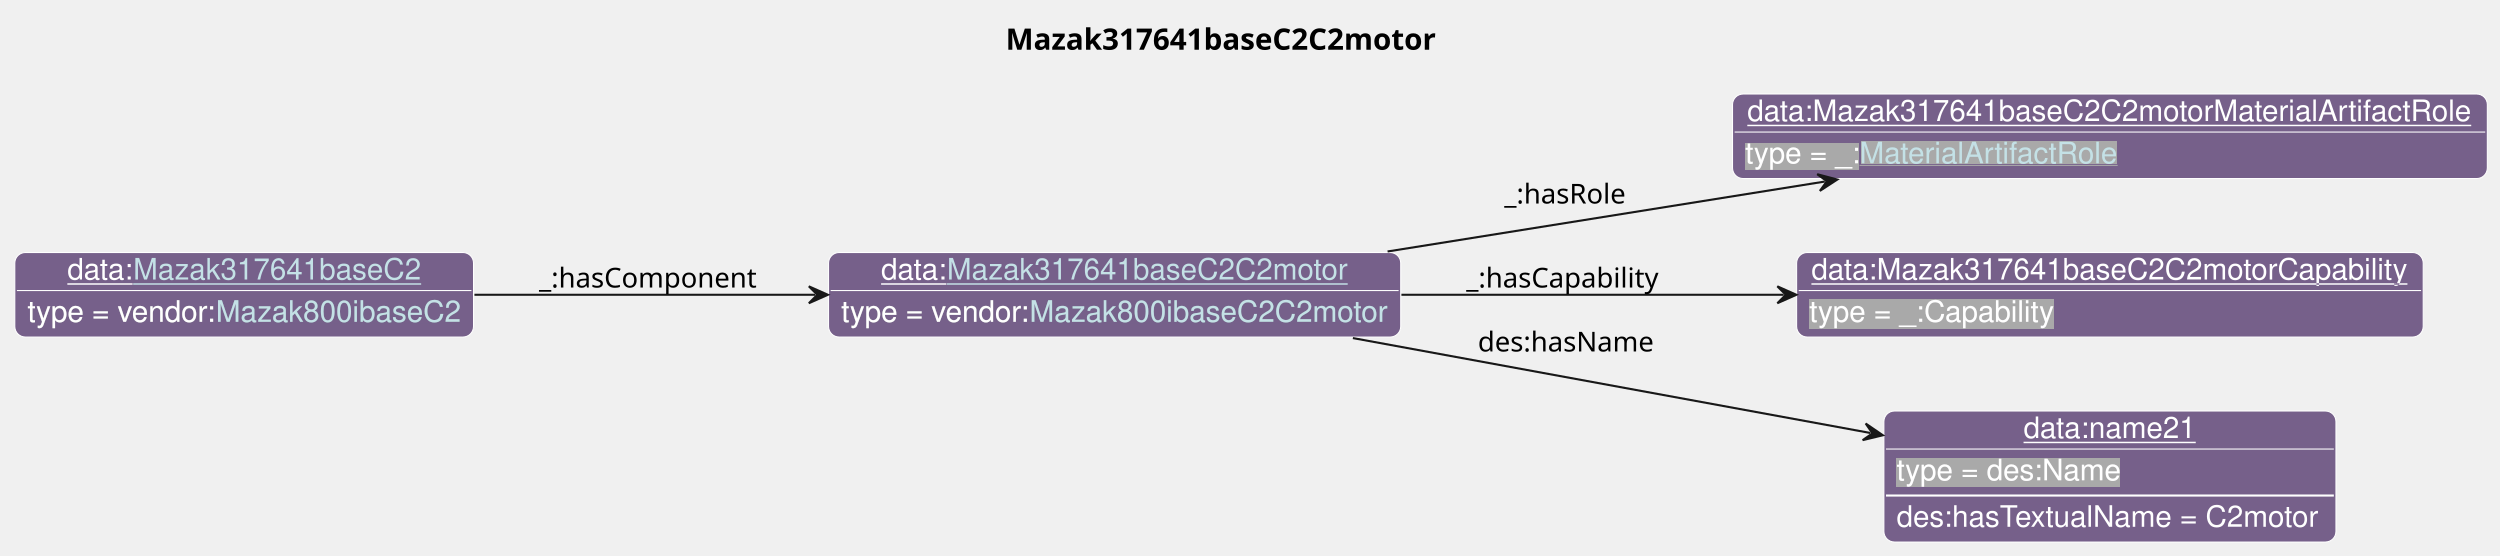
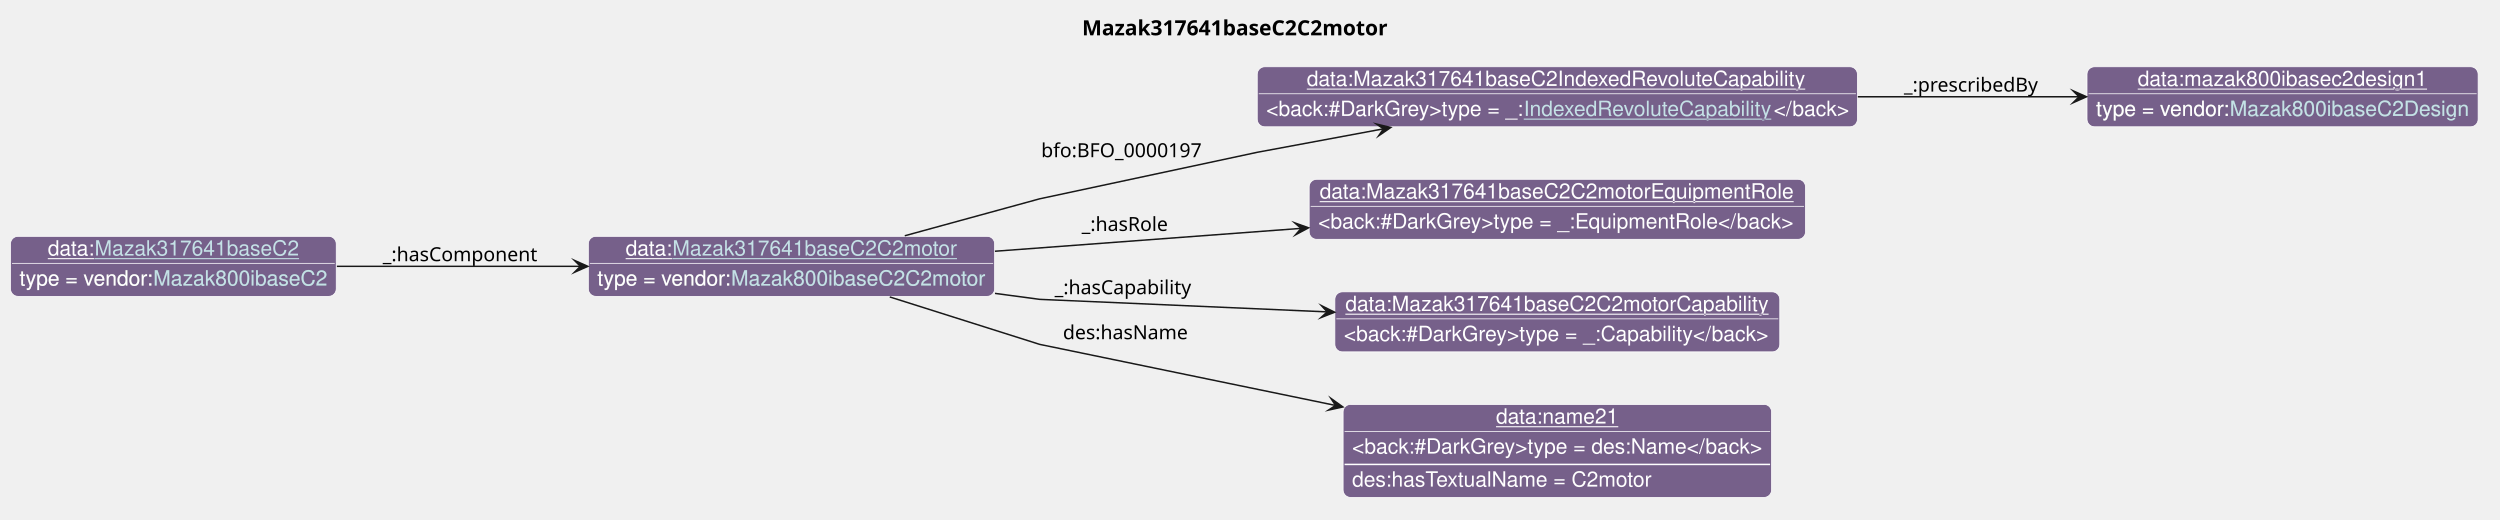
- <svg xmlns="http://www.w3.org/2000/svg" xmlns:xlink="http://www.w3.org/1999/xlink" contentStyleType="text/css" data-diagram-type="CLASS" height="263px" preserveAspectRatio="none" style="width:1183px;height:263px;background:#FFFFFF;" version="1.1" viewBox="0 0 1183 263" width="1183px" zoomAndPan="magnify">
+ <svg xmlns="http://www.w3.org/2000/svg" xmlns:xlink="http://www.w3.org/1999/xlink" contentStyleType="text/css" data-diagram-type="CLASS" height="346px" preserveAspectRatio="none" style="width:1666px;height:346px;background:#FFFFFF;" version="1.1" viewBox="0 0 1666 346" width="1666px" zoomAndPan="magnify">
  <defs>
-     <filter height="1" id="blkmrt5n16hdf0" width="1" x="0" y="0">
+     <filter height="1" id="b3wn4p9frg2tj0" width="1" x="0" y="0">
      <feFlood flood-color="#76608A" result="flood" />
-       <feComposite in="SourceGraphic" in2="flood" operator="over" />
-     </filter>
-     <filter height="1" id="blkmrt5n16hdf1" width="1" x="0" y="0">
-       <feFlood flood-color="#A9A9A9" result="flood" />
      <feComposite in="SourceGraphic" in2="flood" operator="over" />
    </filter>
  </defs>
  <g>
    <g class="title" data-source-line="13">
-       <text fill="#000000" font-family="sans-serif" font-size="14" font-weight="bold" lengthAdjust="spacing" textLength="217.253" x="475.877" y="23.535">Mazak317641baseC2C2motor</text>
+       <text fill="#000000" font-family="sans-serif" font-size="14" font-weight="700" lengthAdjust="spacing" textLength="217.253" x="721.089" y="23.535">Mazak317641baseC2C2motor</text>
    </g>
-     <g class="entity" data-entity="o0" data-source-line="131" data-uid="ent0002" id="entity_o0">
-       <rect fill="#76608A" height="40" rx="5" ry="5" style="stroke:#FFFFFF;stroke-width:0.5;" width="270.754" x="392.07" y="119.488" />
-       <text fill="#FFFFFF" font-family="Helvetica" font-size="14" lengthAdjust="spacing" text-decoration="underline" textLength="31.138" x="416.934" y="132.269">data:</text>
+     <g class="entity" data-qualified-name="o0" data-source-line="131" id="ent0001">
+       <rect fill="#76608A" height="40" rx="5" ry="5" style="stroke:#FFFFFF;stroke-width:0.5;" width="270.754" x="392.07" y="157.488" />
+       <text fill="#FFFFFF" font-family="Helvetica" font-size="14" lengthAdjust="spacing" text-decoration="underline" textLength="31.138" x="416.934" y="170.269">data:</text>
      <a href="./Mazak317641baseC2C2motor.html" target="_top" title="./Mazak317641baseC2C2motor.html" xlink:actuate="onRequest" xlink:href="./Mazak317641baseC2C2motor.html" xlink:show="new" xlink:title="./Mazak317641baseC2C2motor.html" xlink:type="simple">
-         <text fill="#C4E1E6" font-family="Helvetica" font-size="14" lengthAdjust="spacing" text-decoration="underline" textLength="189.889" x="448.072" y="132.269">Mazak317641baseC2C2motor</text>
+         <text fill="#C4E1E6" font-family="Helvetica" font-size="14" lengthAdjust="spacing" text-decoration="underline" textLength="189.889" x="448.072" y="170.269">Mazak317641baseC2C2motor</text>
      </a>
-       <line style="stroke:#FFFFFF;stroke-width:0.5;" x1="393.07" x2="661.824" y1="137.488" y2="137.488" />
-       <text fill="#FFFFFF" filter="url(#blkmrt5n16hdf0)" font-family="Helvetica" font-size="14" lengthAdjust="spacing" textLength="89.113" x="398.07" y="152.269">type = vendor:</text>
+       <line style="stroke:#FFFFFF;stroke-width:0.5;" x1="393.07" x2="661.824" y1="175.488" y2="175.488" />
+       <text fill="#FFFFFF" filter="url(#b3wn4p9frg2tj0)" font-family="Helvetica" font-size="14" lengthAdjust="spacing" textLength="89.113" x="398.07" y="190.269">type = vendor:</text>
      <a href="../Mazak.html#Mazak800ibaseC2C2motor" target="_top" title="../Mazak.html#Mazak800ibaseC2C2motor" xlink:actuate="onRequest" xlink:href="../Mazak.html#Mazak800ibaseC2C2motor" xlink:show="new" xlink:title="../Mazak.html#Mazak800ibaseC2C2motor" xlink:type="simple">
-         <text fill="#C4E1E6" filter="url(#blkmrt5n16hdf0)" font-family="Helvetica" font-size="14" lengthAdjust="spacing" textLength="169.641" x="487.183" y="152.269">Mazak800ibaseC2C2motor</text>
-         <line style="stroke:#76608A;stroke-width:0.5;" x1="487.183" x2="656.824" y1="153.269" y2="153.269" />
+         <text fill="#C4E1E6" filter="url(#b3wn4p9frg2tj0)" font-family="Helvetica" font-size="14" lengthAdjust="spacing" textLength="169.641" x="487.183" y="190.269">Mazak800ibaseC2C2motor</text>
+         <line style="stroke:#76608A;stroke-width:0.5;" x1="487.183" x2="656.824" y1="191.269" y2="191.269" />
      </a>
    </g>
-     <g class="entity" data-entity="o1" data-source-line="131" data-uid="ent0003" id="entity_o1">
-       <rect fill="#76608A" height="40" rx="5" ry="5" style="stroke:#FFFFFF;stroke-width:0.5;" width="357.178" x="819.83" y="44.488" />
-       <text fill="#FFFFFF" font-family="Helvetica" font-size="14" lengthAdjust="spacing" text-decoration="underline" textLength="343.178" x="826.83" y="57.269">data:Mazak317641baseC2C2motorMaterialArtifactRole</text>
-       <line style="stroke:#FFFFFF;stroke-width:0.5;" x1="820.83" x2="1176.008" y1="62.488" y2="62.488" />
-       <text fill="#FFFFFF" filter="url(#blkmrt5n16hdf1)" font-family="Helvetica" font-size="14" lengthAdjust="spacing" textLength="54.093" x="825.83" y="77.269">type = _:</text>
-       <a href="../MTConnect.html#MaterialArtifactRole" target="_top" title="../MTConnect.html#MaterialArtifactRole" xlink:actuate="onRequest" xlink:href="../MTConnect.html#MaterialArtifactRole" xlink:show="new" xlink:title="../MTConnect.html#MaterialArtifactRole" xlink:type="simple">
-         <text fill="#C4E1E6" filter="url(#blkmrt5n16hdf1)" font-family="Helvetica" font-size="14" lengthAdjust="spacing" textLength="122.151" x="879.923" y="77.269">MaterialArtifactRole</text>
-         <line style="stroke:#A9A9A9;stroke-width:0.5;" x1="879.923" x2="1002.074" y1="78.269" y2="78.269" />
+     <g class="entity" data-qualified-name="o1" data-source-line="131" id="ent0002">
+       <rect fill="#76608A" height="40" rx="5" ry="5" style="stroke:#FFFFFF;stroke-width:0.5;" width="399.953" x="837.83" y="44.488" />
+       <text fill="#FFFFFF" font-family="Helvetica" font-size="14" lengthAdjust="spacing" text-decoration="underline" textLength="333.894" x="870.859" y="57.269">data:Mazak317641baseC2IndexedRevoluteCapability</text>
+       <line style="stroke:#FFFFFF;stroke-width:0.5;" x1="838.83" x2="1236.783" y1="62.488" y2="62.488" />
+       <text fill="#FFFFFF" font-family="Helvetica" font-size="14" lengthAdjust="spacing" textLength="171.589" x="843.83" y="77.269">&lt;back:#DarkGrey&gt;type = _:</text>
+       <a href="../MTConnect.html#IndexedRevoluteCapability" target="_top" title="../MTConnect.html#IndexedRevoluteCapability" xlink:actuate="onRequest" xlink:href="../MTConnect.html#IndexedRevoluteCapability" xlink:show="new" xlink:title="../MTConnect.html#IndexedRevoluteCapability" xlink:type="simple">
+         <text fill="#C4E1E6" font-family="Helvetica" font-size="14" lengthAdjust="spacing" text-decoration="underline" textLength="166.551" x="1015.419" y="77.269">IndexedRevoluteCapability</text>
+       </a>
+       <text fill="#FFFFFF" font-family="Helvetica" font-size="14" lengthAdjust="spacing" textLength="49.813" x="1181.97" y="77.269">&lt;/back&gt;</text>
+     </g>
+     <g class="entity" data-qualified-name="o2" data-source-line="131" id="ent0003">
+       <rect fill="#76608A" height="40" rx="5" ry="5" style="stroke:#FFFFFF;stroke-width:0.5;" width="260.65" x="1390.78" y="44.488" />
+       <text fill="#FFFFFF" font-family="Helvetica" font-size="14" lengthAdjust="spacing" text-decoration="underline" textLength="193.026" x="1424.592" y="57.269">data:mazak800ibasec2design1</text>
+       <line style="stroke:#FFFFFF;stroke-width:0.5;" x1="1391.78" x2="1650.43" y1="62.488" y2="62.488" />
+       <text fill="#FFFFFF" filter="url(#b3wn4p9frg2tj0)" font-family="Helvetica" font-size="14" lengthAdjust="spacing" textLength="89.113" x="1396.78" y="77.269">type = vendor:</text>
+       <a href="../Mazak.html#Mazak800ibaseC2Design" target="_top" title="../Mazak.html#Mazak800ibaseC2Design" xlink:actuate="onRequest" xlink:href="../Mazak.html#Mazak800ibaseC2Design" xlink:show="new" xlink:title="../Mazak.html#Mazak800ibaseC2Design" xlink:type="simple">
+         <text fill="#C4E1E6" filter="url(#b3wn4p9frg2tj0)" font-family="Helvetica" font-size="14" lengthAdjust="spacing" textLength="159.537" x="1485.893" y="77.269">Mazak800ibaseC2Design</text>
+         <line style="stroke:#76608A;stroke-width:0.5;" x1="1485.893" x2="1645.43" y1="78.269" y2="78.269" />
      </a>
    </g>
-     <g class="entity" data-entity="o2" data-source-line="131" data-uid="ent0004" id="entity_o2">
-       <rect fill="#76608A" height="40" rx="5" ry="5" style="stroke:#FFFFFF;stroke-width:0.5;" width="296.502" x="850.16" y="119.488" />
-       <text fill="#FFFFFF" font-family="Helvetica" font-size="14" lengthAdjust="spacing" text-decoration="underline" textLength="282.502" x="857.16" y="132.269">data:Mazak317641baseC2C2motorCapability</text>
-       <line style="stroke:#FFFFFF;stroke-width:0.5;" x1="851.16" x2="1145.662" y1="137.488" y2="137.488" />
-       <text fill="#FFFFFF" filter="url(#blkmrt5n16hdf1)" font-family="Helvetica" font-size="14" lengthAdjust="spacing" textLength="115.568" x="856.16" y="152.269">type = _:Capability</text>
+     <g class="entity" data-qualified-name="o3" data-source-line="131" id="ent0004">
+       <rect fill="#76608A" height="40" rx="5" ry="5" style="stroke:#FFFFFF;stroke-width:0.5;" width="330.75" x="872.43" y="119.488" />
+       <text fill="#FFFFFF" font-family="Helvetica" font-size="14" lengthAdjust="spacing" text-decoration="underline" textLength="316.75" x="879.43" y="132.269">data:Mazak317641baseC2C2motorEquipmentRole</text>
+       <line style="stroke:#FFFFFF;stroke-width:0.5;" x1="873.43" x2="1202.18" y1="137.488" y2="137.488" />
+       <text fill="#FFFFFF" font-family="Helvetica" font-size="14" lengthAdjust="spacing" textLength="317.126" x="878.43" y="152.269">&lt;back:#DarkGrey&gt;type = _:EquipmentRole&lt;/back&gt;</text>
    </g>
-     <g class="entity" data-entity="o3" data-source-line="131" data-uid="ent0005" id="entity_o3">
-       <rect fill="#76608A" height="62" rx="5" ry="5" style="stroke:#FFFFFF;stroke-width:0.5;" width="213.927" x="891.45" y="194.488" />
-       <text fill="#FFFFFF" font-family="Helvetica" font-size="14" lengthAdjust="spacing" text-decoration="underline" textLength="81.731" x="957.548" y="207.269">data:name21</text>
-       <line style="stroke:#FFFFFF;stroke-width:0.5;" x1="892.45" x2="1104.377" y1="212.488" y2="212.488" />
-       <text fill="#FFFFFF" filter="url(#blkmrt5n16hdf1)" font-family="Helvetica" font-size="14" lengthAdjust="spacing" textLength="106.224" x="897.45" y="227.269">type = des:Name</text>
-       <line style="stroke:#FFFFFF;stroke-width:1;" x1="892.45" x2="1104.377" y1="234.488" y2="234.488" />
-       <text fill="#FFFFFF" font-family="Helvetica" font-size="14" lengthAdjust="spacing" textLength="201.927" x="897.45" y="249.269">des:hasTextualName = C2motor</text>
+     <g class="entity" data-qualified-name="o4" data-source-line="131" id="ent0005">
+       <rect fill="#76608A" height="40" rx="5" ry="5" style="stroke:#FFFFFF;stroke-width:0.5;" width="296.502" x="889.55" y="194.488" />
+       <text fill="#FFFFFF" font-family="Helvetica" font-size="14" lengthAdjust="spacing" text-decoration="underline" textLength="282.502" x="896.55" y="207.269">data:Mazak317641baseC2C2motorCapability</text>
+       <line style="stroke:#FFFFFF;stroke-width:0.5;" x1="890.55" x2="1185.052" y1="212.488" y2="212.488" />
+       <text fill="#FFFFFF" font-family="Helvetica" font-size="14" lengthAdjust="spacing" textLength="282.878" x="895.55" y="227.269">&lt;back:#DarkGrey&gt;type = _:Capability&lt;/back&gt;</text>
    </g>
-     <g class="entity" data-entity="o4" data-source-line="131" data-uid="ent0006" id="entity_o4">
-       <rect fill="#76608A" height="40" rx="5" ry="5" style="stroke:#FFFFFF;stroke-width:0.5;" width="217.071" x="7" y="119.488" />
-       <text fill="#FFFFFF" font-family="Helvetica" font-size="14" lengthAdjust="spacing" text-decoration="underline" textLength="31.138" x="31.864" y="132.269">data:</text>
+     <g class="entity" data-qualified-name="o5" data-source-line="131" id="ent0006">
+       <rect fill="#76608A" height="62" rx="5" ry="5" style="stroke:#FFFFFF;stroke-width:0.5;" width="285.533" x="895.04" y="269.488" />
+       <text fill="#FFFFFF" font-family="Helvetica" font-size="14" lengthAdjust="spacing" text-decoration="underline" textLength="81.731" x="996.941" y="282.269">data:name21</text>
+       <line style="stroke:#FFFFFF;stroke-width:0.5;" x1="896.04" x2="1179.573" y1="287.488" y2="287.488" />
+       <text fill="#FFFFFF" font-family="Helvetica" font-size="14" lengthAdjust="spacing" textLength="273.533" x="901.04" y="302.269">&lt;back:#DarkGrey&gt;type = des:Name&lt;/back&gt;</text>
+       <line style="stroke:#FFFFFF;stroke-width:1;" x1="896.04" x2="1179.573" y1="309.488" y2="309.488" />
+       <text fill="#FFFFFF" font-family="Helvetica" font-size="14" lengthAdjust="spacing" textLength="201.927" x="901.04" y="324.269">des:hasTextualName = C2motor</text>
+     </g>
+     <g class="entity" data-qualified-name="o6" data-source-line="131" id="ent0007">
+       <rect fill="#76608A" height="40" rx="5" ry="5" style="stroke:#FFFFFF;stroke-width:0.5;" width="217.071" x="7" y="157.488" />
+       <text fill="#FFFFFF" font-family="Helvetica" font-size="14" lengthAdjust="spacing" text-decoration="underline" textLength="31.138" x="31.864" y="170.269">data:</text>
      <a href="./Mazak317641baseC2.html" target="_top" title="./Mazak317641baseC2.html" xlink:actuate="onRequest" xlink:href="./Mazak317641baseC2.html" xlink:show="new" xlink:title="./Mazak317641baseC2.html" xlink:type="simple">
-         <text fill="#C4E1E6" font-family="Helvetica" font-size="14" lengthAdjust="spacing" text-decoration="underline" textLength="136.206" x="63.002" y="132.269">Mazak317641baseC2</text>
+         <text fill="#C4E1E6" font-family="Helvetica" font-size="14" lengthAdjust="spacing" text-decoration="underline" textLength="136.206" x="63.002" y="170.269">Mazak317641baseC2</text>
      </a>
-       <line style="stroke:#FFFFFF;stroke-width:0.5;" x1="8" x2="223.071" y1="137.488" y2="137.488" />
-       <text fill="#FFFFFF" filter="url(#blkmrt5n16hdf0)" font-family="Helvetica" font-size="14" lengthAdjust="spacing" textLength="89.113" x="13" y="152.269">type = vendor:</text>
+       <line style="stroke:#FFFFFF;stroke-width:0.5;" x1="8" x2="223.071" y1="175.488" y2="175.488" />
+       <text fill="#FFFFFF" filter="url(#b3wn4p9frg2tj0)" font-family="Helvetica" font-size="14" lengthAdjust="spacing" textLength="89.113" x="13" y="190.269">type = vendor:</text>
      <a href="../Mazak.html#Mazak800ibaseC2" target="_top" title="../Mazak.html#Mazak800ibaseC2" xlink:actuate="onRequest" xlink:href="../Mazak.html#Mazak800ibaseC2" xlink:show="new" xlink:title="../Mazak.html#Mazak800ibaseC2" xlink:type="simple">
-         <text fill="#C4E1E6" filter="url(#blkmrt5n16hdf0)" font-family="Helvetica" font-size="14" lengthAdjust="spacing" textLength="115.958" x="102.113" y="152.269">Mazak800ibaseC2</text>
-         <line style="stroke:#76608A;stroke-width:0.5;" x1="102.113" x2="218.071" y1="153.269" y2="153.269" />
+         <text fill="#C4E1E6" filter="url(#b3wn4p9frg2tj0)" font-family="Helvetica" font-size="14" lengthAdjust="spacing" textLength="115.958" x="102.113" y="190.269">Mazak800ibaseC2</text>
+         <line style="stroke:#76608A;stroke-width:0.5;" x1="102.113" x2="218.071" y1="191.269" y2="191.269" />
      </a>
    </g>
-     <g class="link" data-entity-1="o0" data-entity-2="o1" data-source-line="195" data-uid="lnk7" id="link_o0_o1">
-       <path codeLine="195" d="M656.6,118.998 C722.77,108.408 797.345,96.486 863.495,85.906" fill="none" id="o0-to-o1" style="stroke:#181818;stroke-width:1;" />
-       <polygon fill="#181818" points="869.42,84.958,859.901,82.43,864.483,85.748,861.165,90.329,869.42,84.958" style="stroke:#181818;stroke-width:1;" />
-       <text fill="#000000" font-family="sans-serif" font-size="13" lengthAdjust="spacing" textLength="59.693" x="711.83" y="96.307">_:hasRole</text>
+     <g class="link" data-entity-1="ent0001" data-entity-2="ent0002" data-link-type="dependency" data-source-line="195" id="lnk8">
+       <path codeLine="195" d="M602.94,157.098 C646.43,145.188 692.83,132.488 692.83,132.488 C692.83,132.488 837.83,101.488 837.83,101.488 C837.83,101.488 875.904,94.413 921.924,85.853" fill="none" id="o0-to-o1" style="stroke:#181818;stroke-width:1;" />
+       <polygon fill="#181818" points="926.84,84.938,917.26,82.652,921.924,85.853,918.723,90.517,926.84,84.938" style="stroke:#181818;stroke-width:1;stroke-linejoin:miter;stroke-miterlimit:10;" />
+       <text fill="#000000" font-family="sans-serif" font-size="13" lengthAdjust="spacing" textLength="113.648" x="693.83" y="104.757">bfo:BFO_0000197</text>
    </g>
-     <g class="link" data-entity-1="o0" data-entity-2="o2" data-source-line="195" data-uid="lnk8" id="link_o0_o2">
-       <path codeLine="195" d="M663.15,139.488 C721.6,139.488 784.23,139.488 844.04,139.488" fill="none" id="o0-to-o2" style="stroke:#181818;stroke-width:1;" />
-       <polygon fill="#181818" points="850.04,139.488,841.04,135.488,845.04,139.488,841.04,143.488,850.04,139.488" style="stroke:#181818;stroke-width:1;" />
-       <text fill="#000000" font-family="sans-serif" font-size="13" lengthAdjust="spacing" textLength="95.132" x="693.83" y="136.057">_:hasCapability</text>
+     <g class="link" data-entity-1="ent0002" data-entity-2="ent0003" data-link-type="dependency" data-source-line="195" id="lnk9">
+       <path codeLine="195" d="M1238.04,64.488 C1289.5,64.488 1338.57,64.488 1385.45,64.488" fill="none" id="o1-to-o2" style="stroke:#181818;stroke-width:1;" />
+       <polygon fill="#181818" points="1390.45,64.488,1381.45,60.488,1385.45,64.488,1381.45,68.488,1390.45,64.488" style="stroke:#181818;stroke-width:1;stroke-linejoin:miter;stroke-miterlimit:10;" />
+       <text fill="#000000" font-family="sans-serif" font-size="13" lengthAdjust="spacing" textLength="91.597" x="1268.78" y="61.057">_:prescribedBy</text>
    </g>
-     <g class="link" data-entity-1="o0" data-entity-2="o3" data-source-line="195" data-uid="lnk9" id="link_o0_o3">
-       <path codeLine="195" d="M640.18,159.978 C716.17,173.918 810.218,191.156 885.068,204.886" fill="none" id="o0-to-o3" style="stroke:#181818;stroke-width:1;" />
-       <polygon fill="#181818" points="890.97,205.968,882.839,200.41,886.052,205.066,881.396,208.279,890.97,205.968" style="stroke:#181818;stroke-width:1;" />
-       <text fill="#000000" font-family="sans-serif" font-size="13" lengthAdjust="spacing" textLength="84.202" x="699.33" y="166.327">des:hasName</text>
+     <g class="link" data-entity-1="ent0001" data-entity-2="ent0004" data-link-type="dependency" data-source-line="195" id="lnk10">
+       <path codeLine="195" d="M663.01,167.428 C727.14,162.638 799.434,157.231 867.044,152.181" fill="none" id="o0-to-o3" style="stroke:#181818;stroke-width:1;" />
+       <polygon fill="#181818" points="872.03,151.808,862.757,148.49,867.044,152.181,863.353,156.468,872.03,151.808" style="stroke:#181818;stroke-width:1;stroke-linejoin:miter;stroke-miterlimit:10;" />
+       <text fill="#000000" font-family="sans-serif" font-size="13" lengthAdjust="spacing" textLength="59.693" x="720.83" y="153.917">_:hasRole</text>
    </g>
-     <g class="link" data-entity-1="o4" data-entity-2="o0" data-source-line="195" data-uid="lnk10" id="link_o4_o0">
-       <path codeLine="195" d="M224.5,139.488 C275.74,139.488 331.48,139.488 385.75,139.488" fill="none" id="o4-to-o0" style="stroke:#181818;stroke-width:1;" />
-       <polygon fill="#181818" points="391.75,139.488,382.75,135.488,386.75,139.488,382.75,143.488,391.75,139.488" style="stroke:#181818;stroke-width:1;" />
-       <text fill="#000000" font-family="sans-serif" font-size="13" lengthAdjust="spacing" textLength="106.012" x="255.07" y="136.057">_:hasComponent</text>
+     <g class="link" data-entity-1="ent0001" data-entity-2="ent0005" data-link-type="dependency" data-source-line="195" id="lnk11">
+       <path codeLine="195" d="M663.06,195.508 C680.71,197.868 692.83,199.488 692.83,199.488 C692.83,199.488 791.075,203.77 884.435,207.84" fill="none" id="o0-to-o4" style="stroke:#181818;stroke-width:1;" />
+       <polygon fill="#181818" points="889.43,208.058,880.613,203.67,884.435,207.84,880.264,211.662,889.43,208.058" style="stroke:#181818;stroke-width:1;stroke-linejoin:miter;stroke-miterlimit:10;" />
+       <text fill="#000000" font-family="sans-serif" font-size="13" lengthAdjust="spacing" textLength="95.132" x="702.83" y="196.057">_:hasCapability</text>
+     </g>
+     <g class="link" data-entity-1="ent0001" data-entity-2="ent0006" data-link-type="dependency" data-source-line="195" id="lnk12">
+       <path codeLine="195" d="M592.94,197.888 C638.99,212.458 692.83,229.488 692.83,229.488 C692.83,229.488 795.263,250.627 890.013,270.187" fill="none" id="o0-to-o5" style="stroke:#181818;stroke-width:1;" />
+       <polygon fill="#181818" points="894.91,271.198,886.905,265.461,890.013,270.187,885.287,273.296,894.91,271.198" style="stroke:#181818;stroke-width:1;stroke-linejoin:miter;stroke-miterlimit:10;" />
+       <text fill="#000000" font-family="sans-serif" font-size="13" lengthAdjust="spacing" textLength="84.202" x="708.33" y="226.057">des:hasName</text>
+     </g>
+     <g class="link" data-entity-1="ent0007" data-entity-2="ent0001" data-link-type="dependency" data-source-line="195" id="lnk13">
+       <path codeLine="195" d="M224.5,177.488 C275.74,177.488 332.48,177.488 386.75,177.488" fill="none" id="o6-to-o0" style="stroke:#181818;stroke-width:1;" />
+       <polygon fill="#181818" points="391.75,177.488,382.75,173.488,386.75,177.488,382.75,181.488,391.75,177.488" style="stroke:#181818;stroke-width:1;stroke-linejoin:miter;stroke-miterlimit:10;" />
+       <text fill="#000000" font-family="sans-serif" font-size="13" lengthAdjust="spacing" textLength="106.012" x="255.07" y="174.057">_:hasComponent</text>
    </g>
  </g>
</svg>
